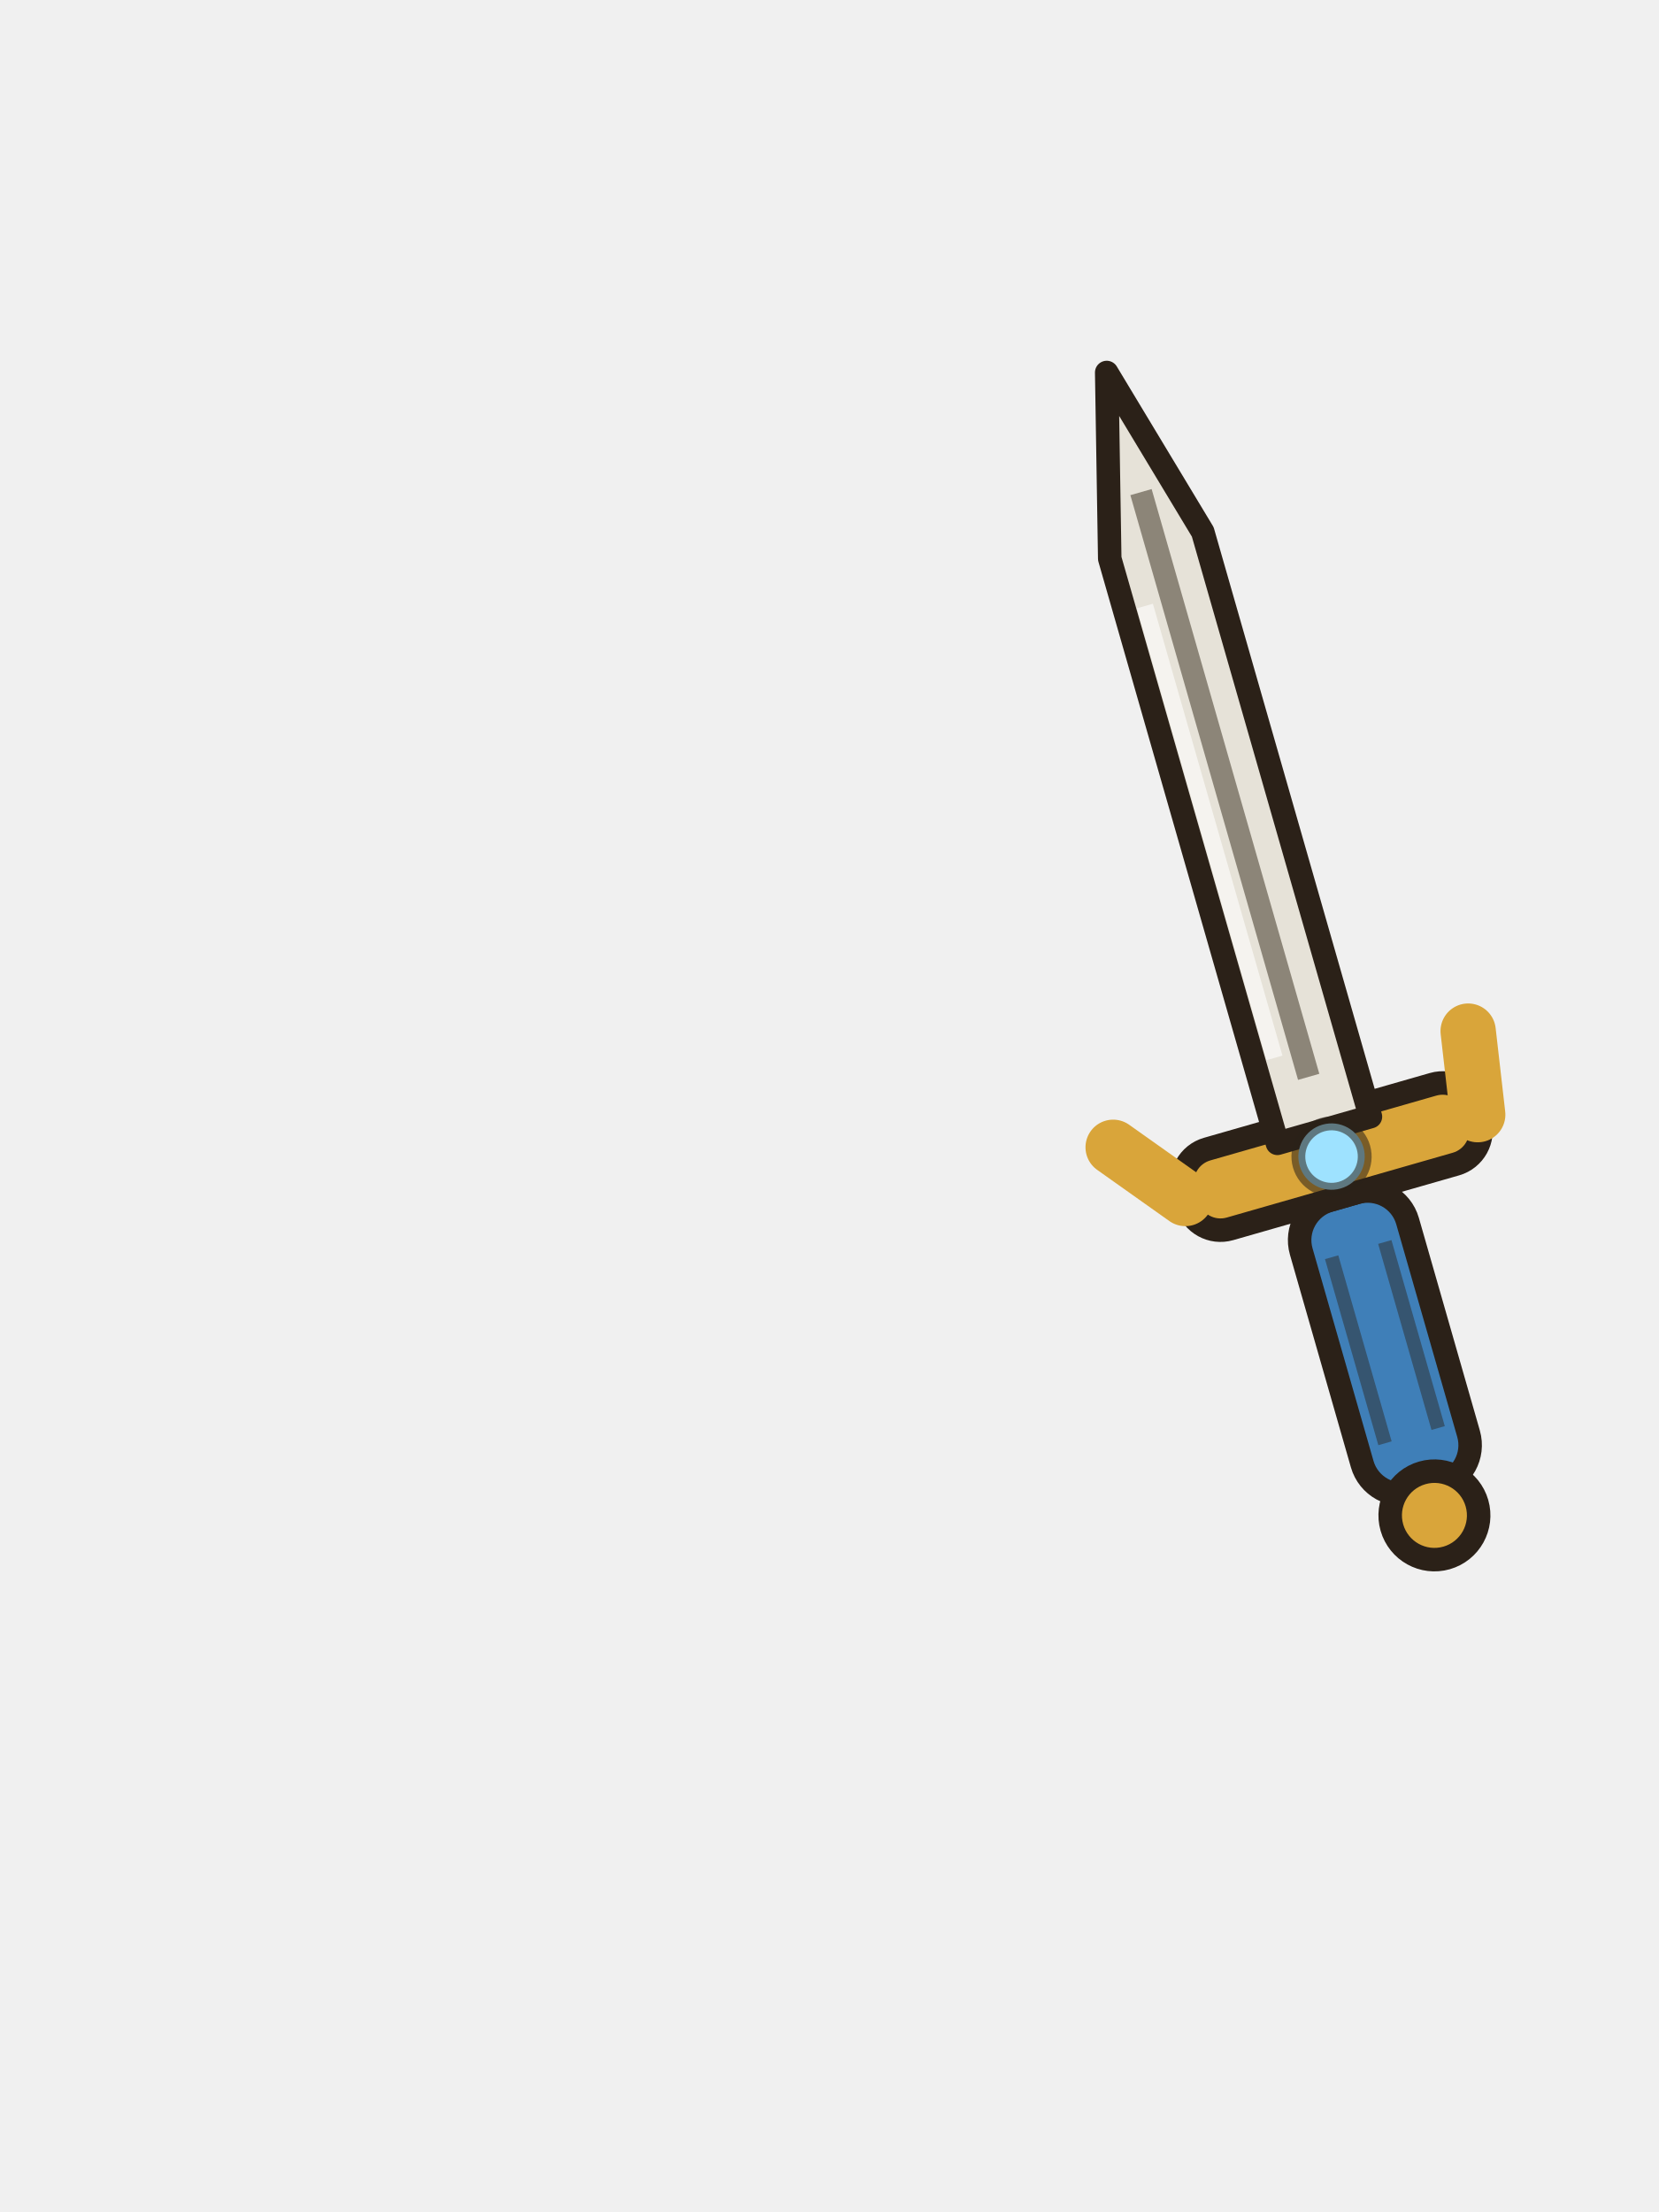
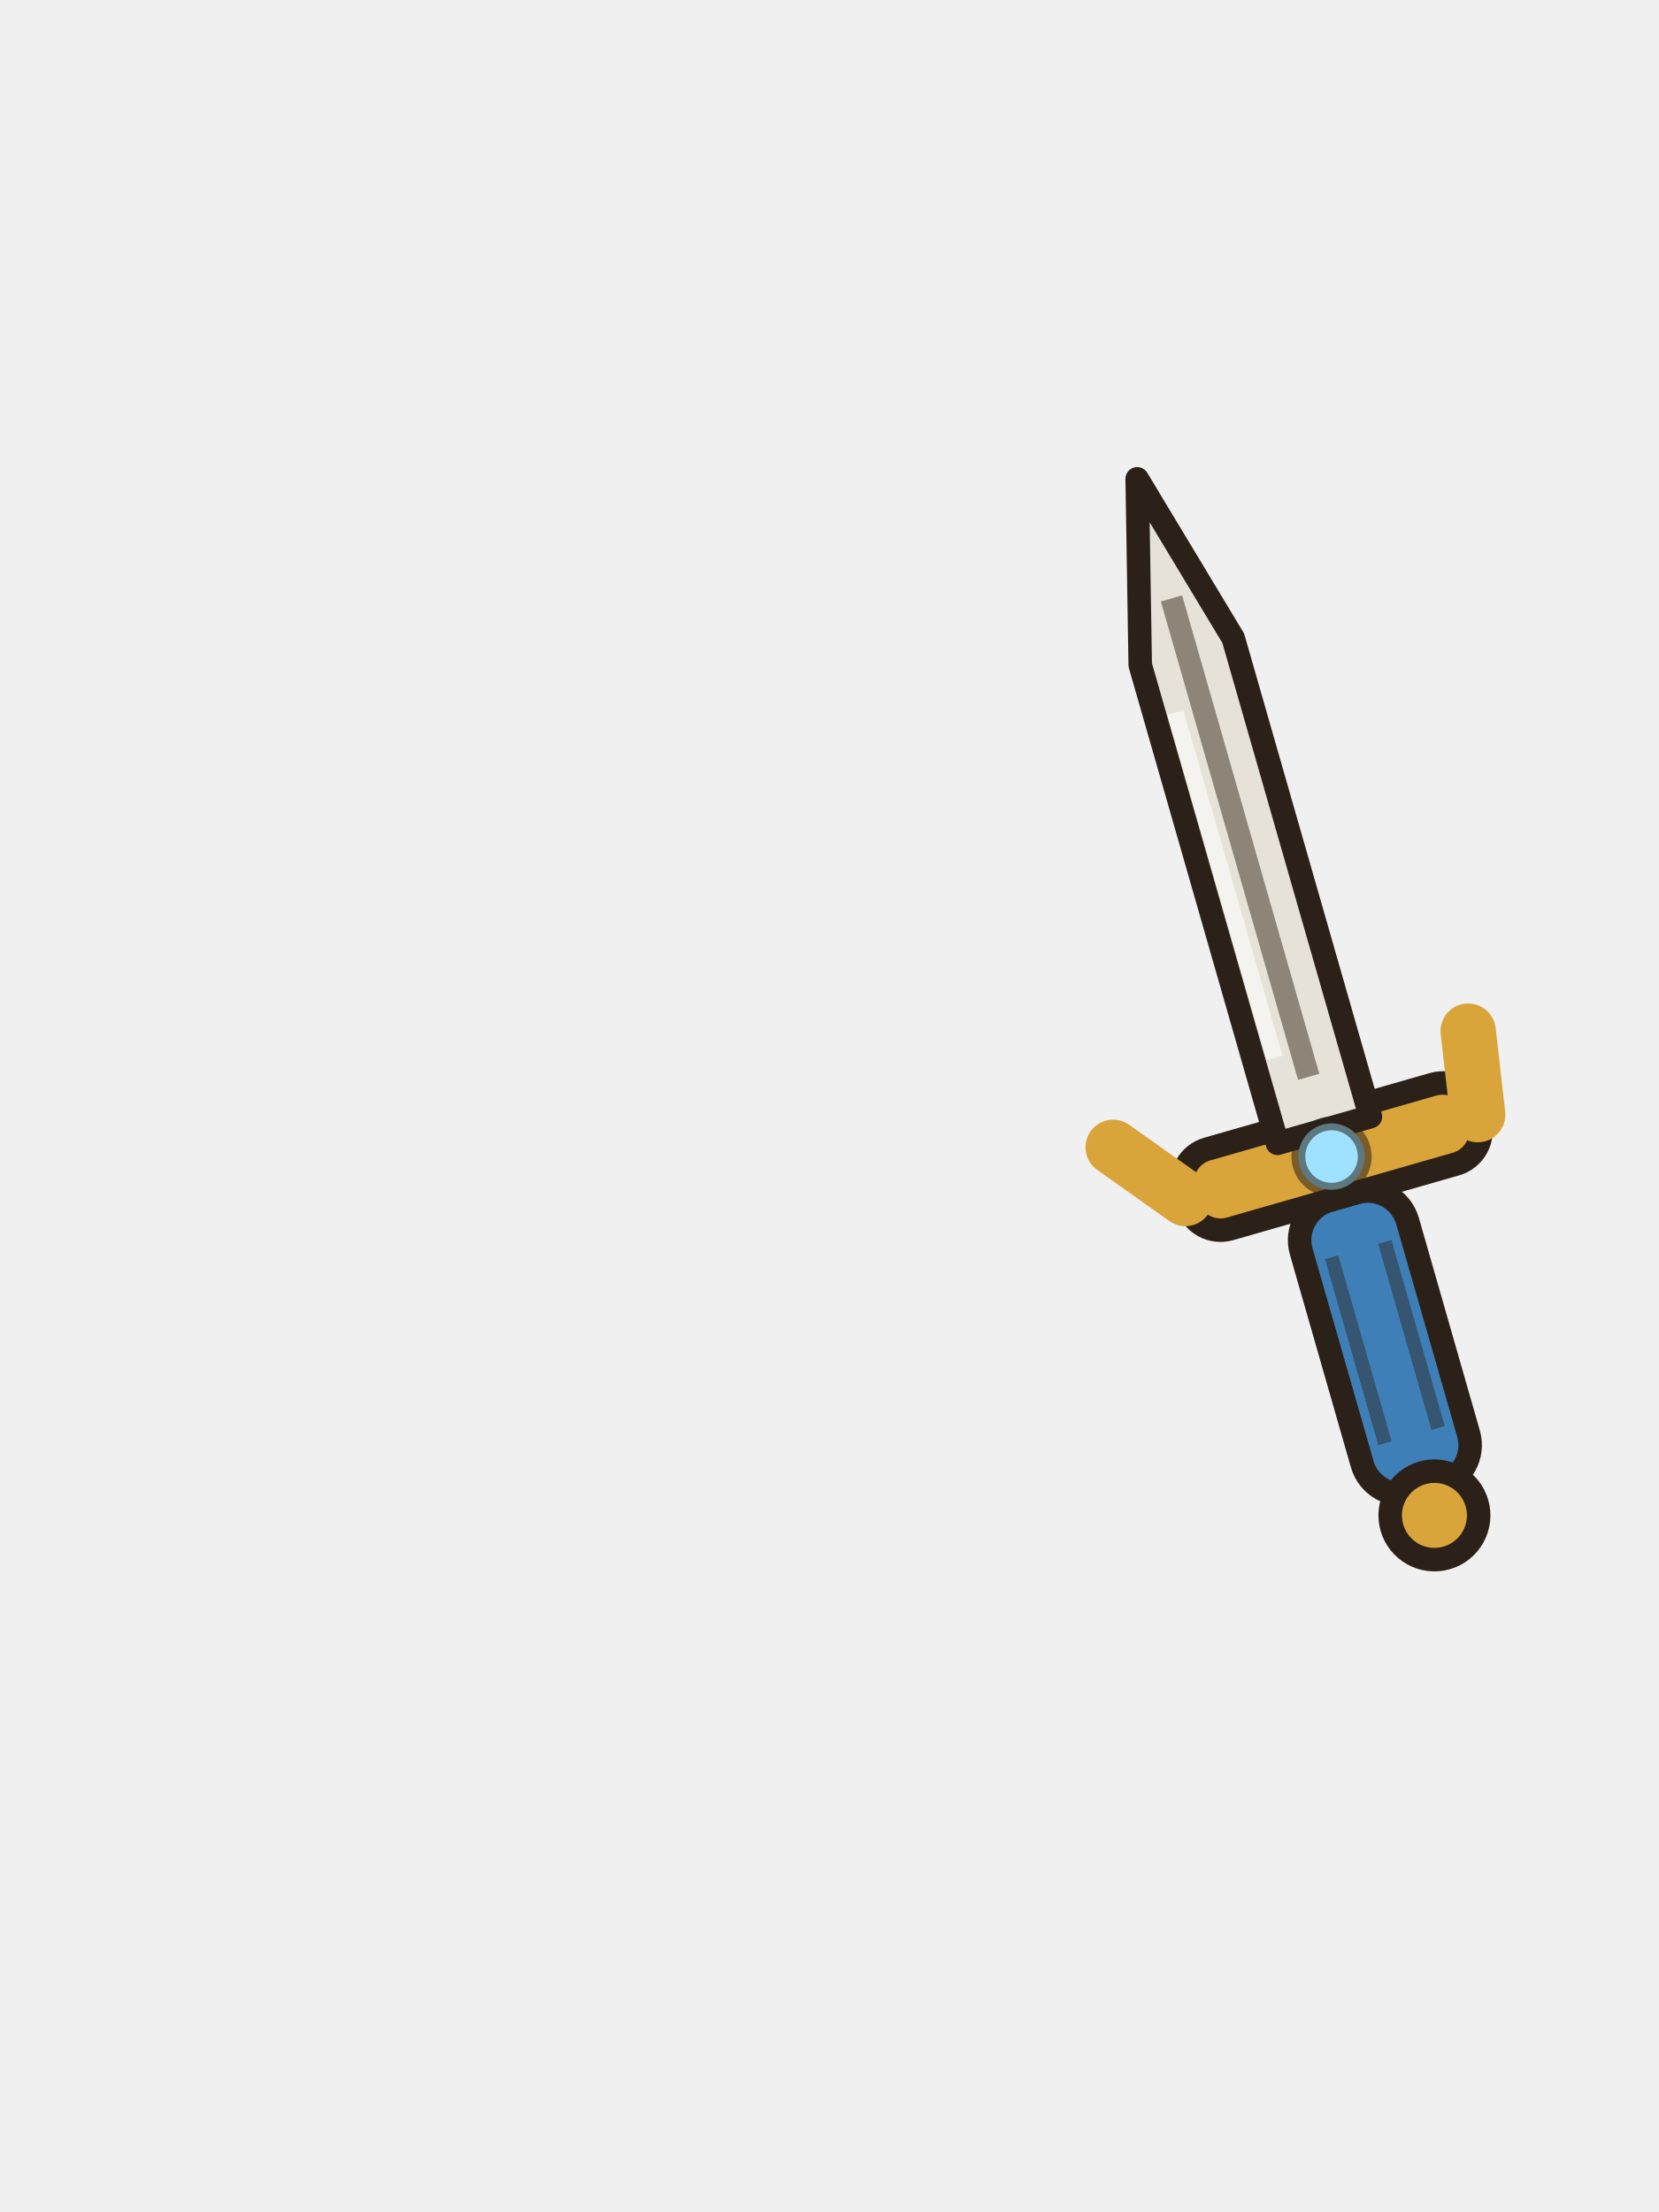
<svg xmlns="http://www.w3.org/2000/svg" width="120" height="160" viewBox="0 0 120 160">
  <g transform="rotate(-16 101 100)">
    <rect x="97" y="86" width="8" height="22" rx="3" fill="#3f7fb8" stroke="#2b2118" stroke-width="1.7" stroke-linejoin="round" stroke-linecap="round" />
    <path d="M99,90 v14 M103,90 v14" stroke="#2b2118" stroke-width="1" opacity=".45" />
    <circle cx="101" cy="110" r="3.2" fill="#d9a53a" stroke="#2b2118" stroke-width="1.7" stroke-linejoin="round" stroke-linecap="round" />
    <rect x="90" y="80" width="22" height="6" rx="2.5" fill="#d9a53a" stroke="#2b2118" stroke-width="1.7" stroke-linejoin="round" stroke-linecap="round" />
    <path d="M90,83 l-4,-5 M112,83 l1,-6" stroke="#d9a53a" stroke-width="4" stroke-linecap="round" />
-     <path d="M97.5,81 v-44 l3.5,-13 l3.5,13 v44z" fill="#e6e2d8" stroke="#2b2118" stroke-width="1.7" stroke-linejoin="round" stroke-linecap="round" />
-     <path d="M101,77 v-44" stroke="#8c8578" stroke-width="1.6" />
-     <path d="M99,75 v-34" stroke="#fff" stroke-width="1.2" opacity=".6" />
+     <path d="M97.5,81 v-36 l3.5,-13 l3.5,13 v36z" fill="#e6e2d8" stroke="#2b2118" stroke-width="1.7" stroke-linejoin="round" stroke-linecap="round" />
+     <path d="M101,77 v-36" stroke="#8c8578" stroke-width="1.6" />
+     <path d="M99,75 v-26" stroke="#fff" stroke-width="1.2" opacity=".6" />
    <circle cx="101" cy="83" r="2.4" fill="#9ee2ff" stroke="#2b2118" stroke-width="1" stroke-opacity=".55" stroke-linejoin="round" stroke-linecap="round" />
  </g>
</svg>
